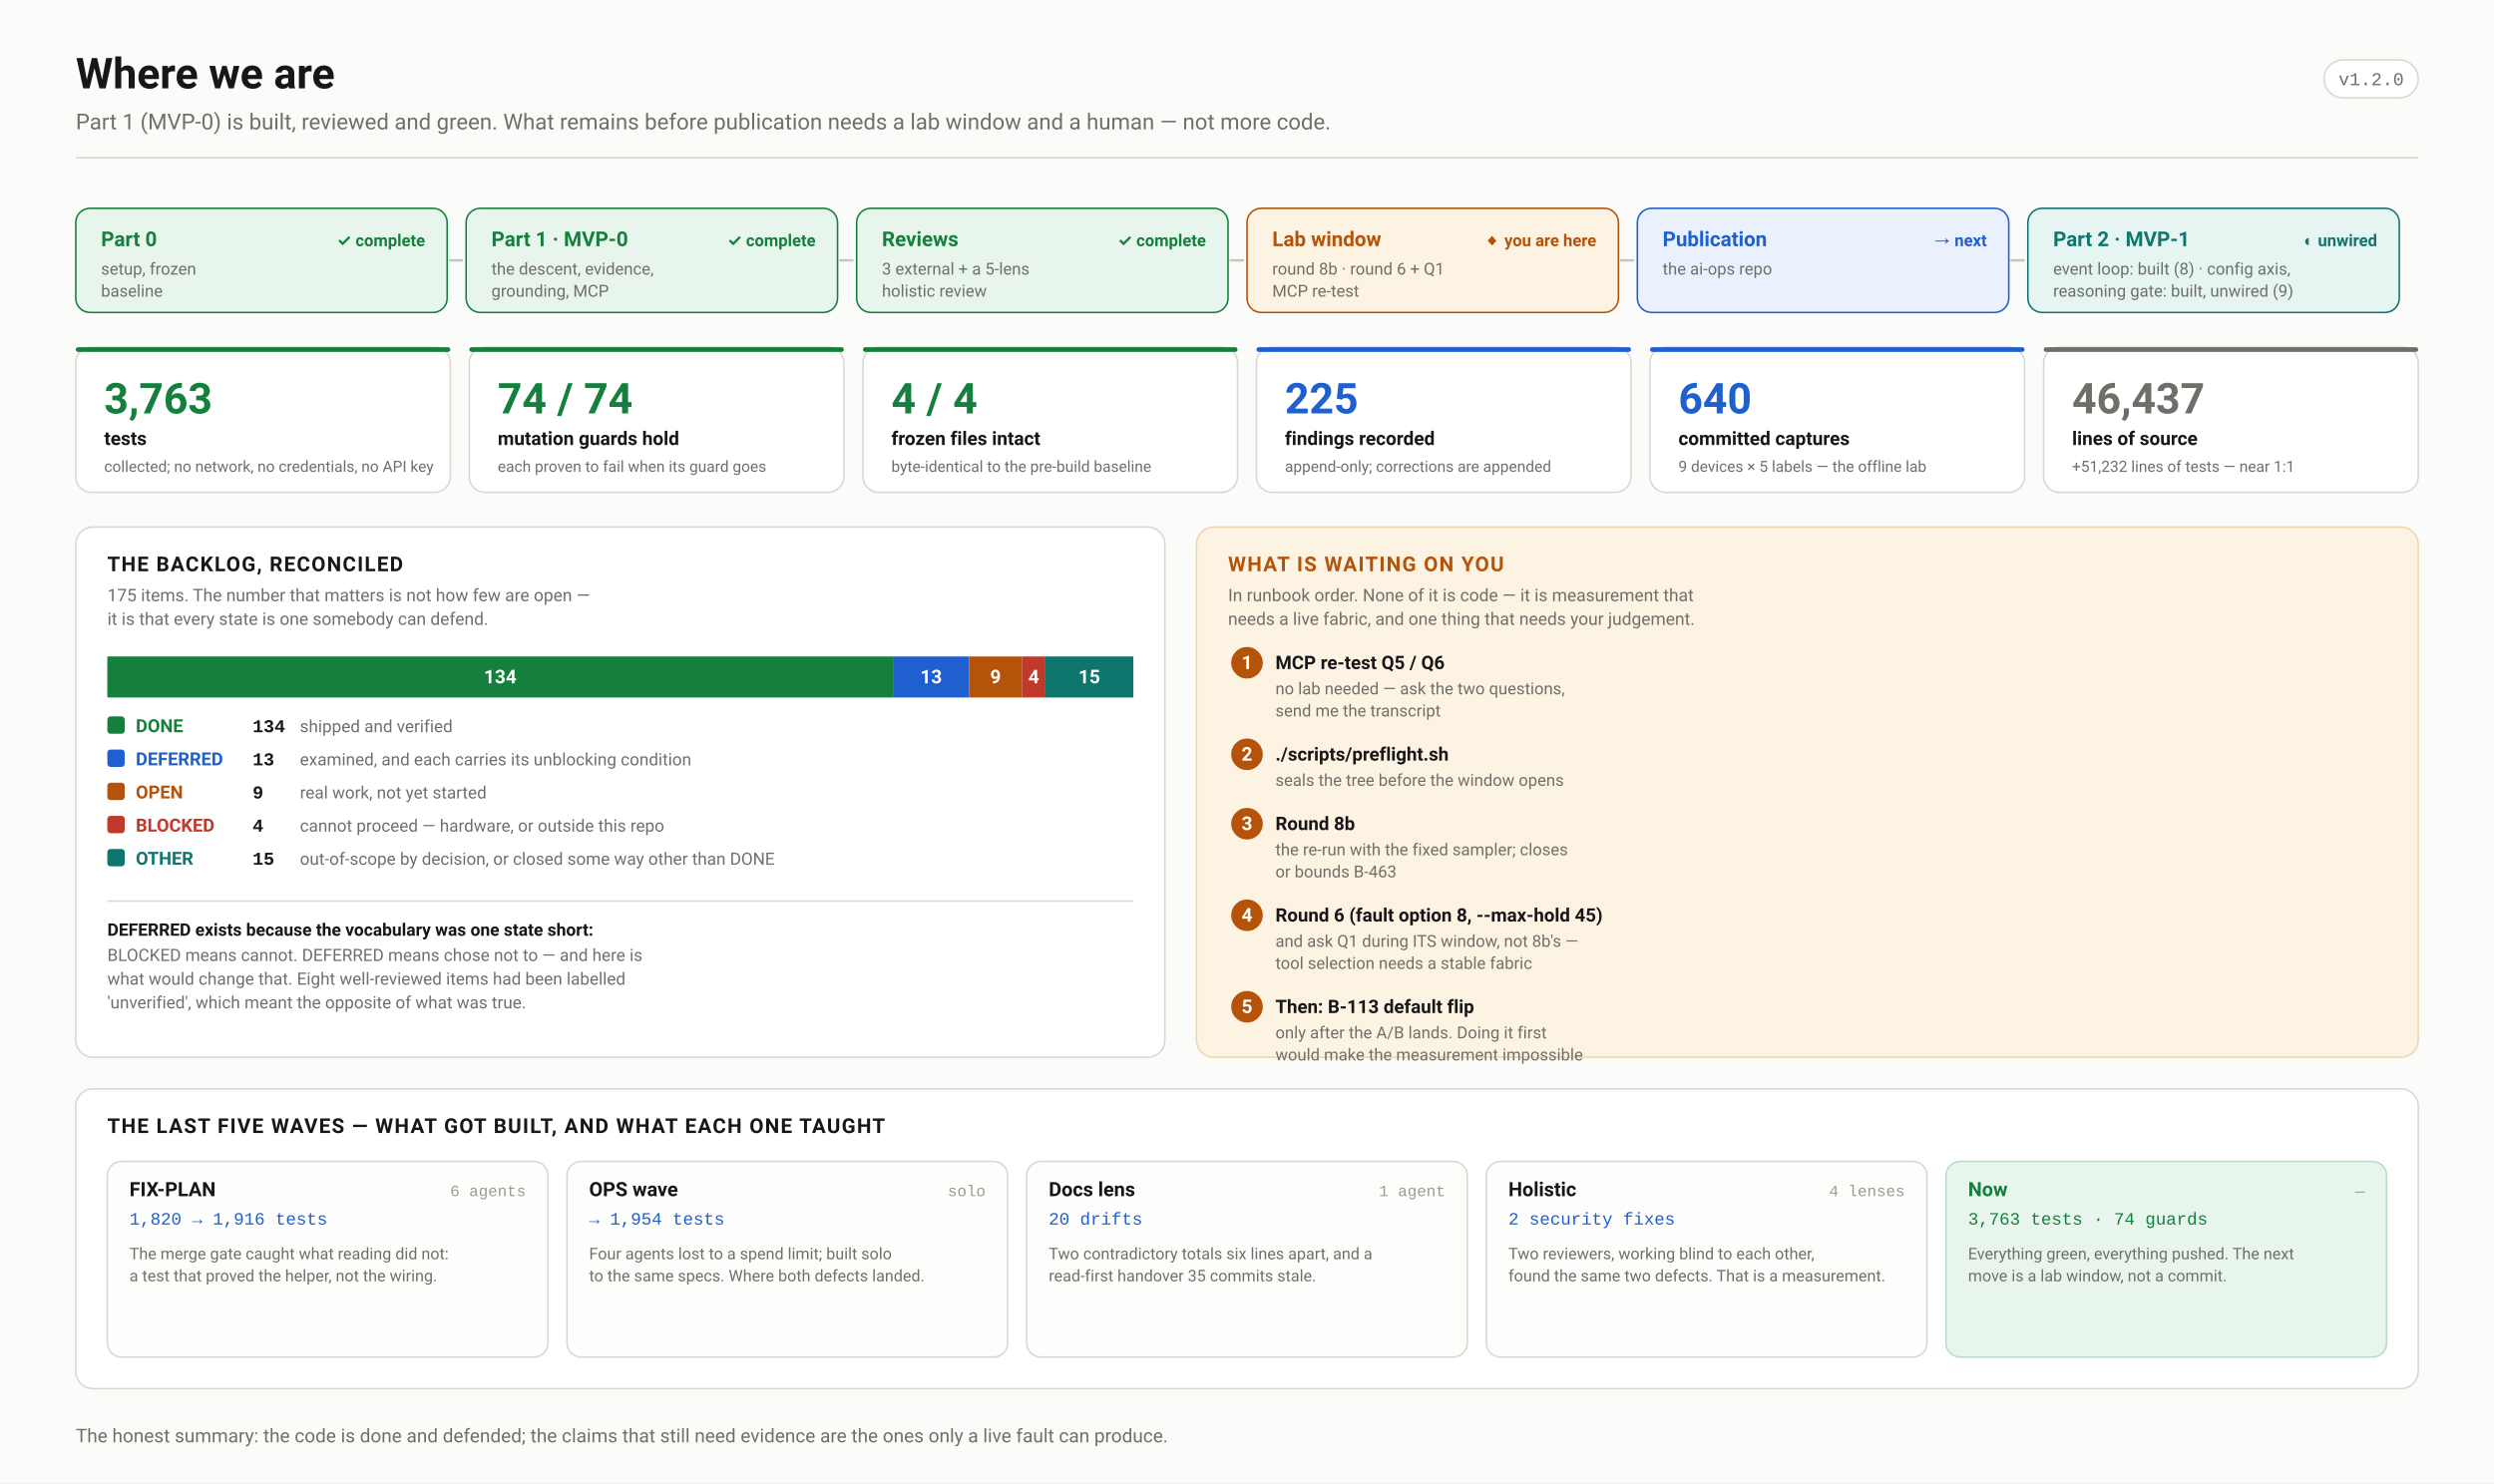
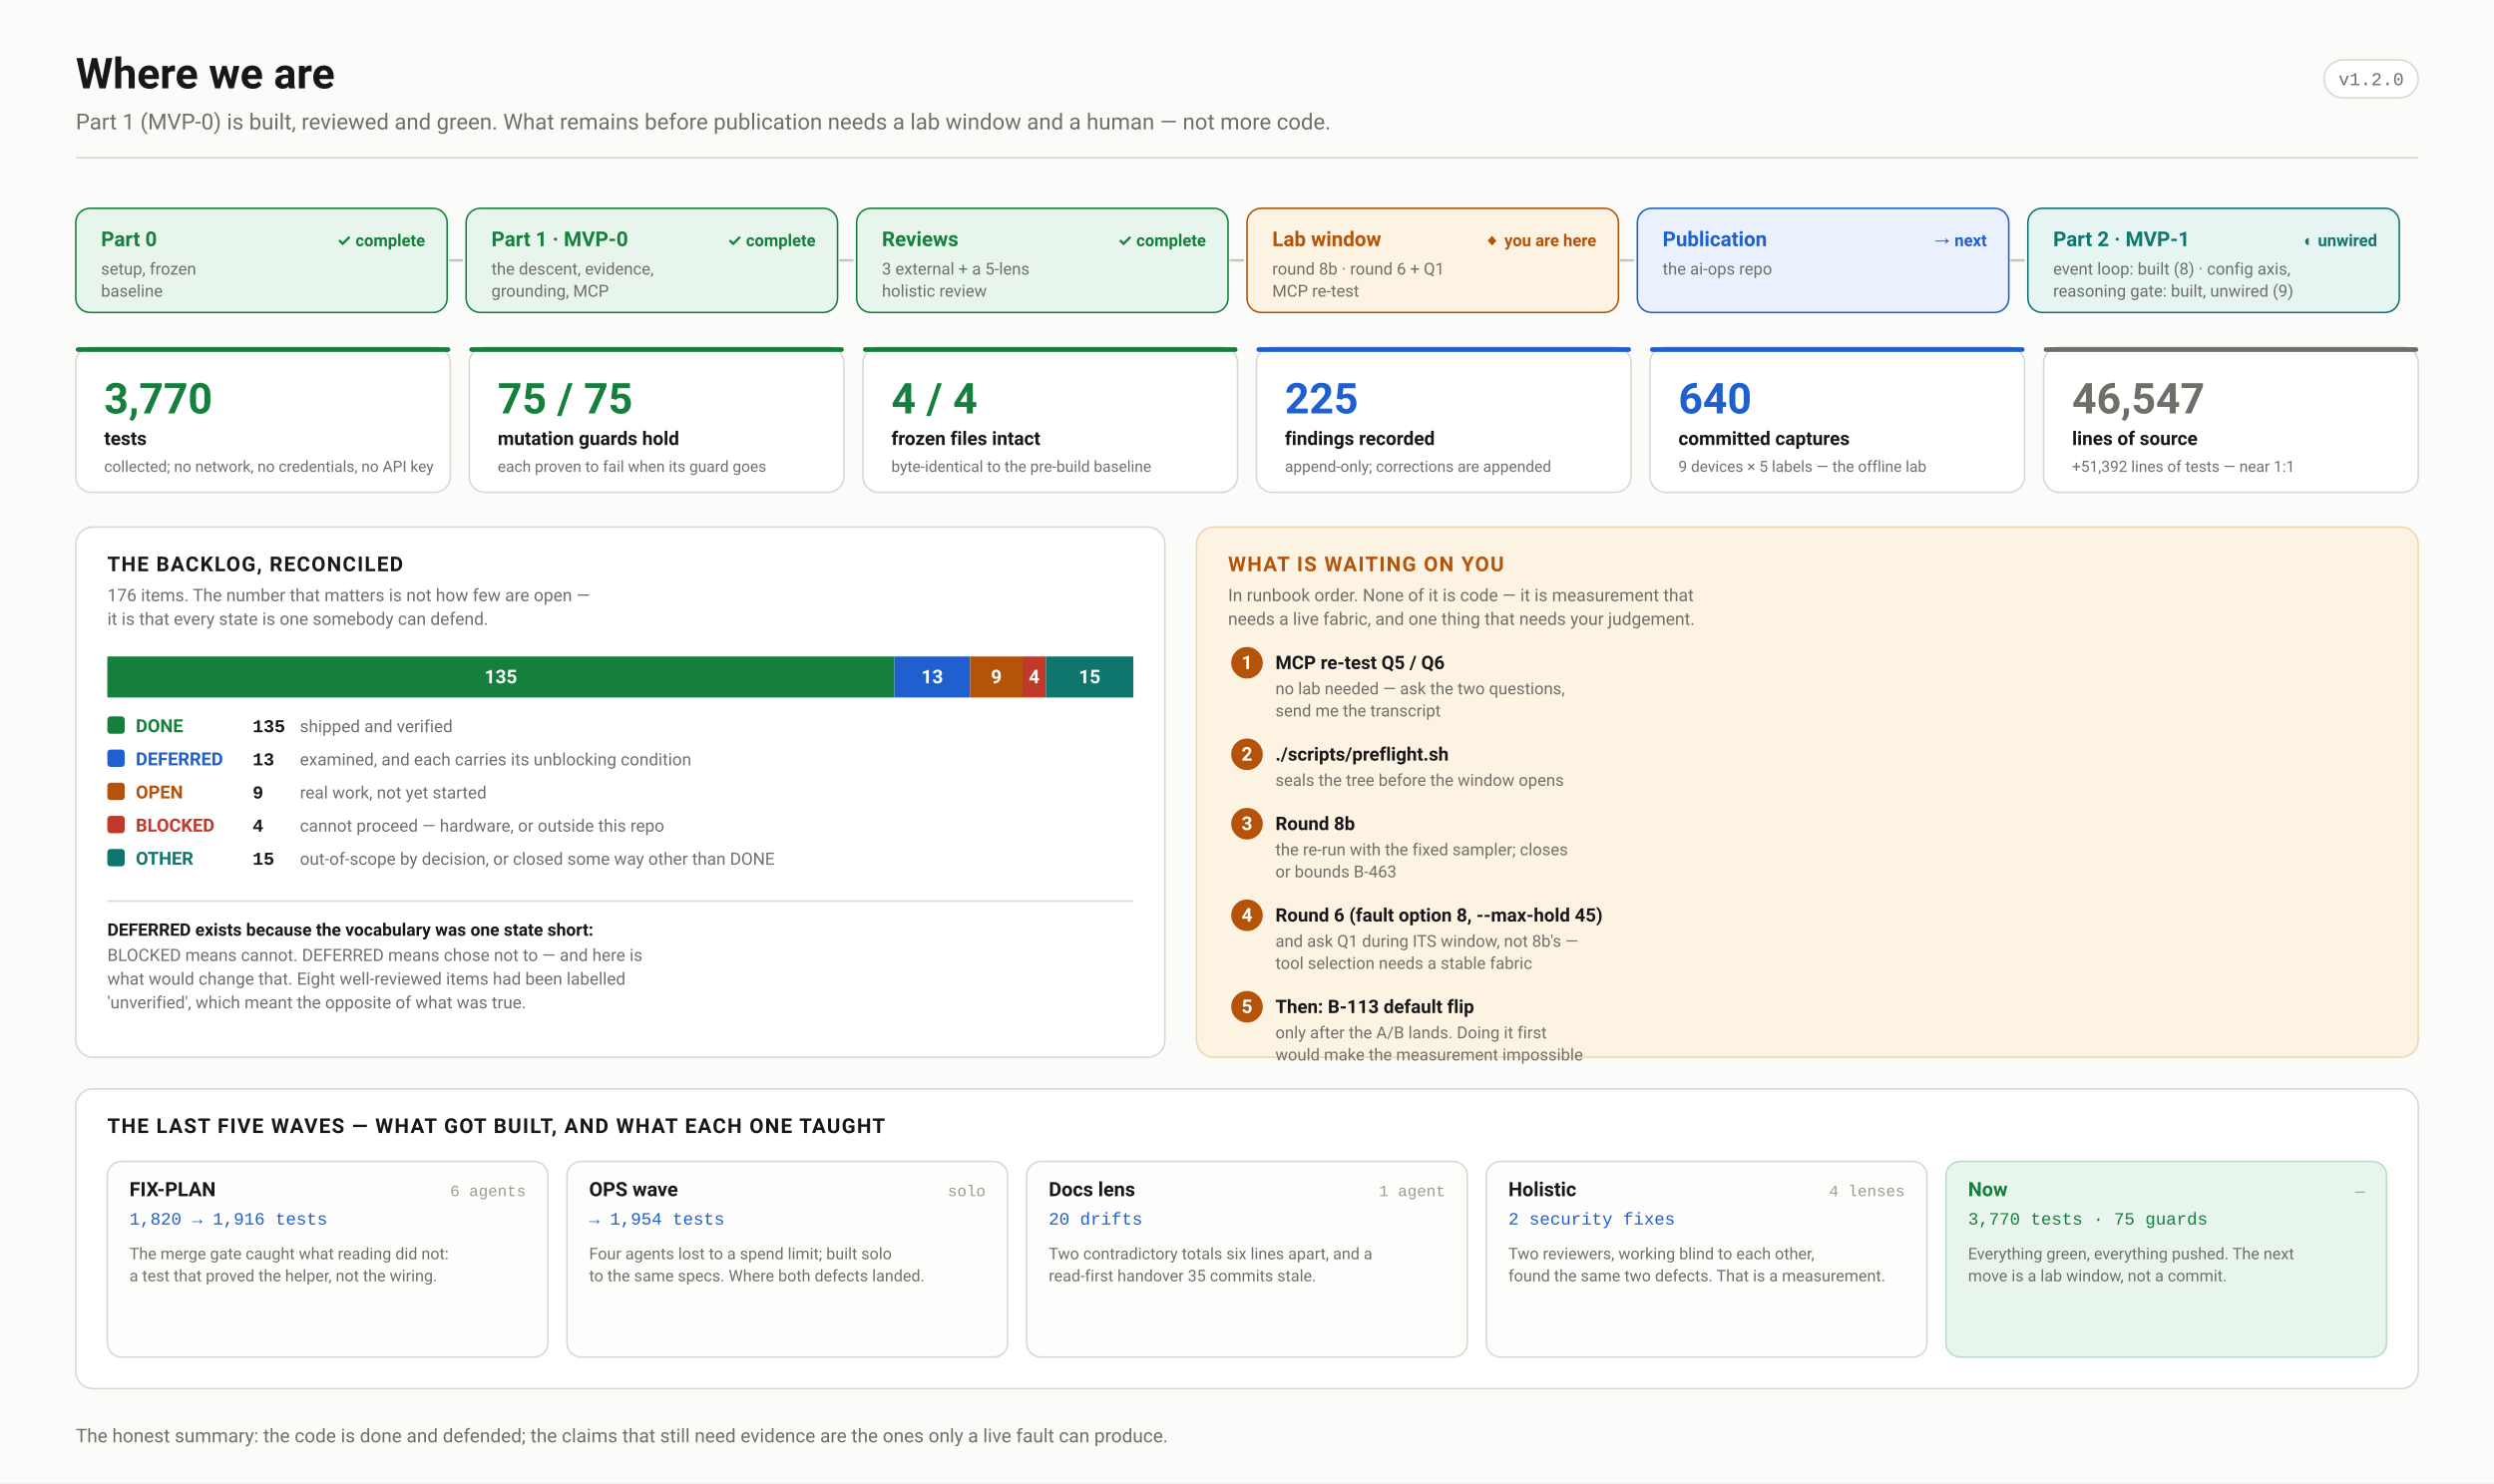
<svg xmlns="http://www.w3.org/2000/svg" width="1580" height="940" viewBox="0 0 1580 940" font-family="ui-sans-serif,-apple-system,'Segoe UI',Roboto,Helvetica,Arial,sans-serif">
  <defs>
    <marker id="arw" viewBox="0 0 10 10" refX="9" refY="5" markerWidth="6" markerHeight="6" orient="auto-start-reverse">
      <path d="M 0 0 L 10 5 L 0 10 z" fill="#6f6f6a" />
    </marker>
    <marker id="arwb" viewBox="0 0 10 10" refX="9" refY="5" markerWidth="6" markerHeight="6" orient="auto-start-reverse">
      <path d="M 0 0 L 10 5 L 0 10 z" fill="#1f5fd0" />
    </marker>
    <marker id="arwr" viewBox="0 0 10 10" refX="9" refY="5" markerWidth="6" markerHeight="6" orient="auto-start-reverse">
      <path d="M 0 0 L 10 5 L 0 10 z" fill="#c0392b" />
    </marker>
    <marker id="arwp" viewBox="0 0 10 10" refX="9" refY="5" markerWidth="6" markerHeight="6" orient="auto-start-reverse">
      <path d="M 0 0 L 10 5 L 0 10 z" fill="#6d28d9" />
    </marker>
    <marker id="arwg" viewBox="0 0 10 10" refX="9" refY="5" markerWidth="6" markerHeight="6" orient="auto-start-reverse">
      <path d="M 0 0 L 10 5 L 0 10 z" fill="#15803d" />
    </marker>
  </defs>
  <rect width="1580" height="940" fill="#fbfbf9" />
  <text x="48.0" y="56.0" font-family="ui-sans-serif,-apple-system,'Segoe UI',Roboto,Helvetica,Arial,sans-serif" font-size="27" font-weight="700" fill="#17171a" text-anchor="start">Where we are</text>
  <text x="48.0" y="82.0" font-family="ui-sans-serif,-apple-system,'Segoe UI',Roboto,Helvetica,Arial,sans-serif" font-size="14" font-weight="400" fill="#6f6f6a" text-anchor="start">Part 1 (MVP-0) is built, reviewed and green. What remains before publication needs a lab window and a human — not more code.</text>
  <rect x="1472.4" y="38.0" width="59.6" height="24.0" rx="12" fill="#fff" stroke="#d8d8d2" stroke-width="1" />
  <text x="1502.2" y="54.0" font-family="ui-monospace,'SF Mono',Menlo,Consolas,'Liberation Mono',monospace" font-size="11.5" font-weight="400" fill="#6f6f6a" text-anchor="middle">v1.2.0</text>
  <line x1="48.0" y1="100.0" x2="1532.0" y2="100.0" stroke="#d8d8d2" stroke-width="1" />
  <rect x="48.0" y="132.0" width="235.3" height="66.0" rx="9" fill="#e8f5ec" stroke="#15803d" stroke-width="1" />
  <text x="64.0" y="156.0" font-family="ui-sans-serif,-apple-system,'Segoe UI',Roboto,Helvetica,Arial,sans-serif" font-size="13" font-weight="700" fill="#15803d" text-anchor="start">Part 0</text>
  <text x="64.0" y="174.0" font-family="ui-sans-serif,-apple-system,'Segoe UI',Roboto,Helvetica,Arial,sans-serif" font-size="10.5" font-weight="400" fill="#6f6f6a" text-anchor="start">setup, frozen</text>
  <text x="64.0" y="188.0" font-family="ui-sans-serif,-apple-system,'Segoe UI',Roboto,Helvetica,Arial,sans-serif" font-size="10.5" font-weight="400" fill="#6f6f6a" text-anchor="start">baseline</text>
  <text x="269.3" y="156.0" font-family="ui-sans-serif,-apple-system,'Segoe UI',Roboto,Helvetica,Arial,sans-serif" font-size="10.5" font-weight="700" fill="#15803d" text-anchor="end">✓ complete</text>
  <line x1="284.3" y1="165.0" x2="293.3" y2="165.0" stroke="#c6c6c0" stroke-width="1.5" />
  <rect x="295.3" y="132.0" width="235.3" height="66.0" rx="9" fill="#e8f5ec" stroke="#15803d" stroke-width="1" />
  <text x="311.3" y="156.0" font-family="ui-sans-serif,-apple-system,'Segoe UI',Roboto,Helvetica,Arial,sans-serif" font-size="13" font-weight="700" fill="#15803d" text-anchor="start">Part 1 · MVP-0</text>
  <text x="311.3" y="174.0" font-family="ui-sans-serif,-apple-system,'Segoe UI',Roboto,Helvetica,Arial,sans-serif" font-size="10.5" font-weight="400" fill="#6f6f6a" text-anchor="start">the descent, evidence,</text>
  <text x="311.3" y="188.0" font-family="ui-sans-serif,-apple-system,'Segoe UI',Roboto,Helvetica,Arial,sans-serif" font-size="10.5" font-weight="400" fill="#6f6f6a" text-anchor="start">grounding, MCP</text>
  <text x="516.7" y="156.0" font-family="ui-sans-serif,-apple-system,'Segoe UI',Roboto,Helvetica,Arial,sans-serif" font-size="10.5" font-weight="700" fill="#15803d" text-anchor="end">✓ complete</text>
  <line x1="531.7" y1="165.0" x2="540.7" y2="165.0" stroke="#c6c6c0" stroke-width="1.5" />
  <rect x="542.7" y="132.0" width="235.3" height="66.0" rx="9" fill="#e8f5ec" stroke="#15803d" stroke-width="1" />
  <text x="558.7" y="156.0" font-family="ui-sans-serif,-apple-system,'Segoe UI',Roboto,Helvetica,Arial,sans-serif" font-size="13" font-weight="700" fill="#15803d" text-anchor="start">Reviews</text>
  <text x="558.7" y="174.0" font-family="ui-sans-serif,-apple-system,'Segoe UI',Roboto,Helvetica,Arial,sans-serif" font-size="10.5" font-weight="400" fill="#6f6f6a" text-anchor="start">3 external + a 5-lens</text>
  <text x="558.7" y="188.0" font-family="ui-sans-serif,-apple-system,'Segoe UI',Roboto,Helvetica,Arial,sans-serif" font-size="10.5" font-weight="400" fill="#6f6f6a" text-anchor="start">holistic review</text>
  <text x="764.0" y="156.0" font-family="ui-sans-serif,-apple-system,'Segoe UI',Roboto,Helvetica,Arial,sans-serif" font-size="10.5" font-weight="700" fill="#15803d" text-anchor="end">✓ complete</text>
  <line x1="779.0" y1="165.0" x2="788.0" y2="165.0" stroke="#c6c6c0" stroke-width="1.5" />
  <rect x="790.0" y="132.0" width="235.3" height="66.0" rx="9" fill="#fdf3e3" stroke="#b45309" stroke-width="1" />
  <text x="806.0" y="156.0" font-family="ui-sans-serif,-apple-system,'Segoe UI',Roboto,Helvetica,Arial,sans-serif" font-size="13" font-weight="700" fill="#b45309" text-anchor="start">Lab window</text>
  <text x="806.0" y="174.0" font-family="ui-sans-serif,-apple-system,'Segoe UI',Roboto,Helvetica,Arial,sans-serif" font-size="10.5" font-weight="400" fill="#6f6f6a" text-anchor="start">round 8b · round 6 + Q1</text>
  <text x="806.0" y="188.0" font-family="ui-sans-serif,-apple-system,'Segoe UI',Roboto,Helvetica,Arial,sans-serif" font-size="10.5" font-weight="400" fill="#6f6f6a" text-anchor="start">MCP re-test</text>
  <text x="1011.3" y="156.0" font-family="ui-sans-serif,-apple-system,'Segoe UI',Roboto,Helvetica,Arial,sans-serif" font-size="10.5" font-weight="700" fill="#b45309" text-anchor="end">◆ you are here</text>
  <line x1="1026.3" y1="165.0" x2="1035.3" y2="165.0" stroke="#c6c6c0" stroke-width="1.5" />
  <rect x="1037.3" y="132.0" width="235.3" height="66.0" rx="9" fill="#eaf1fd" stroke="#1f5fd0" stroke-width="1" />
  <text x="1053.3" y="156.0" font-family="ui-sans-serif,-apple-system,'Segoe UI',Roboto,Helvetica,Arial,sans-serif" font-size="13" font-weight="700" fill="#1f5fd0" text-anchor="start">Publication</text>
  <text x="1053.3" y="174.0" font-family="ui-sans-serif,-apple-system,'Segoe UI',Roboto,Helvetica,Arial,sans-serif" font-size="10.5" font-weight="400" fill="#6f6f6a" text-anchor="start">the ai-ops repo</text>
  <text x="1258.7" y="156.0" font-family="ui-sans-serif,-apple-system,'Segoe UI',Roboto,Helvetica,Arial,sans-serif" font-size="10.5" font-weight="700" fill="#1f5fd0" text-anchor="end">→ next</text>
  <line x1="1273.7" y1="165.0" x2="1282.7" y2="165.0" stroke="#c6c6c0" stroke-width="1.5" />
  <rect x="1284.7" y="132.0" width="235.3" height="66.0" rx="9" fill="#e6f4f2" stroke="#0f766e" stroke-width="1" />
  <text x="1300.7" y="156.0" font-family="ui-sans-serif,-apple-system,'Segoe UI',Roboto,Helvetica,Arial,sans-serif" font-size="13" font-weight="700" fill="#0f766e" text-anchor="start">Part 2 · MVP-1</text>
  <text x="1300.7" y="174.0" font-family="ui-sans-serif,-apple-system,'Segoe UI',Roboto,Helvetica,Arial,sans-serif" font-size="10.5" font-weight="400" fill="#6f6f6a" text-anchor="start">event loop: built (8) · config axis,</text>
  <text x="1300.7" y="188.0" font-family="ui-sans-serif,-apple-system,'Segoe UI',Roboto,Helvetica,Arial,sans-serif" font-size="10.5" font-weight="400" fill="#6f6f6a" text-anchor="start">reasoning gate: built, unwired (9)</text>
  <text x="1506.0" y="156.0" font-family="ui-sans-serif,-apple-system,'Segoe UI',Roboto,Helvetica,Arial,sans-serif" font-size="10.5" font-weight="700" fill="#0f766e" text-anchor="end">◐ unwired</text>
  <rect x="48.0" y="220.0" width="237.3" height="92.0" rx="10" fill="#ffffff" stroke="#d8d8d2" stroke-width="1" />
  <rect x="48.0" y="220.0" width="237.3" height="3.0" rx="1.5" fill="#15803d" stroke="none" stroke-width="1" />
-   <text x="66.0" y="262.0" font-family="ui-sans-serif,-apple-system,'Segoe UI',Roboto,Helvetica,Arial,sans-serif" font-size="27" font-weight="700" fill="#15803d" text-anchor="start">3,763</text>
+   <text x="66.0" y="262.0" font-family="ui-sans-serif,-apple-system,'Segoe UI',Roboto,Helvetica,Arial,sans-serif" font-size="27" font-weight="700" fill="#15803d" text-anchor="start">3,770</text>
  <text x="66.0" y="282.0" font-family="ui-sans-serif,-apple-system,'Segoe UI',Roboto,Helvetica,Arial,sans-serif" font-size="12" font-weight="600" fill="#17171a" text-anchor="start">tests</text>
  <text x="66.0" y="299.0" font-family="ui-sans-serif,-apple-system,'Segoe UI',Roboto,Helvetica,Arial,sans-serif" font-size="9.8" font-weight="400" fill="#6f6f6a" text-anchor="start">collected; no network, no credentials, no API key</text>
  <rect x="297.3" y="220.0" width="237.3" height="92.0" rx="10" fill="#ffffff" stroke="#d8d8d2" stroke-width="1" />
  <rect x="297.3" y="220.0" width="237.3" height="3.0" rx="1.5" fill="#15803d" stroke="none" stroke-width="1" />
-   <text x="315.3" y="262.0" font-family="ui-sans-serif,-apple-system,'Segoe UI',Roboto,Helvetica,Arial,sans-serif" font-size="27" font-weight="700" fill="#15803d" text-anchor="start">74 / 74</text>
+   <text x="315.3" y="262.0" font-family="ui-sans-serif,-apple-system,'Segoe UI',Roboto,Helvetica,Arial,sans-serif" font-size="27" font-weight="700" fill="#15803d" text-anchor="start">75 / 75</text>
  <text x="315.3" y="282.0" font-family="ui-sans-serif,-apple-system,'Segoe UI',Roboto,Helvetica,Arial,sans-serif" font-size="12" font-weight="600" fill="#17171a" text-anchor="start">mutation guards hold</text>
  <text x="315.3" y="299.0" font-family="ui-sans-serif,-apple-system,'Segoe UI',Roboto,Helvetica,Arial,sans-serif" font-size="9.8" font-weight="400" fill="#6f6f6a" text-anchor="start">each proven to fail when its guard goes</text>
  <rect x="546.7" y="220.0" width="237.3" height="92.0" rx="10" fill="#ffffff" stroke="#d8d8d2" stroke-width="1" />
  <rect x="546.7" y="220.0" width="237.3" height="3.0" rx="1.5" fill="#15803d" stroke="none" stroke-width="1" />
  <text x="564.7" y="262.0" font-family="ui-sans-serif,-apple-system,'Segoe UI',Roboto,Helvetica,Arial,sans-serif" font-size="27" font-weight="700" fill="#15803d" text-anchor="start">4 / 4</text>
  <text x="564.7" y="282.0" font-family="ui-sans-serif,-apple-system,'Segoe UI',Roboto,Helvetica,Arial,sans-serif" font-size="12" font-weight="600" fill="#17171a" text-anchor="start">frozen files intact</text>
  <text x="564.7" y="299.0" font-family="ui-sans-serif,-apple-system,'Segoe UI',Roboto,Helvetica,Arial,sans-serif" font-size="9.8" font-weight="400" fill="#6f6f6a" text-anchor="start">byte-identical to the pre-build baseline</text>
  <rect x="796.0" y="220.0" width="237.3" height="92.0" rx="10" fill="#ffffff" stroke="#d8d8d2" stroke-width="1" />
  <rect x="796.0" y="220.0" width="237.3" height="3.0" rx="1.5" fill="#1f5fd0" stroke="none" stroke-width="1" />
  <text x="814.0" y="262.0" font-family="ui-sans-serif,-apple-system,'Segoe UI',Roboto,Helvetica,Arial,sans-serif" font-size="27" font-weight="700" fill="#1f5fd0" text-anchor="start">225</text>
  <text x="814.0" y="282.0" font-family="ui-sans-serif,-apple-system,'Segoe UI',Roboto,Helvetica,Arial,sans-serif" font-size="12" font-weight="600" fill="#17171a" text-anchor="start">findings recorded</text>
  <text x="814.0" y="299.0" font-family="ui-sans-serif,-apple-system,'Segoe UI',Roboto,Helvetica,Arial,sans-serif" font-size="9.8" font-weight="400" fill="#6f6f6a" text-anchor="start">append-only; corrections are appended</text>
  <rect x="1045.3" y="220.0" width="237.3" height="92.0" rx="10" fill="#ffffff" stroke="#d8d8d2" stroke-width="1" />
  <rect x="1045.3" y="220.0" width="237.3" height="3.0" rx="1.5" fill="#1f5fd0" stroke="none" stroke-width="1" />
  <text x="1063.3" y="262.0" font-family="ui-sans-serif,-apple-system,'Segoe UI',Roboto,Helvetica,Arial,sans-serif" font-size="27" font-weight="700" fill="#1f5fd0" text-anchor="start">640</text>
  <text x="1063.3" y="282.0" font-family="ui-sans-serif,-apple-system,'Segoe UI',Roboto,Helvetica,Arial,sans-serif" font-size="12" font-weight="600" fill="#17171a" text-anchor="start">committed captures</text>
  <text x="1063.3" y="299.0" font-family="ui-sans-serif,-apple-system,'Segoe UI',Roboto,Helvetica,Arial,sans-serif" font-size="9.8" font-weight="400" fill="#6f6f6a" text-anchor="start">9 devices × 5 labels — the offline lab</text>
  <rect x="1294.7" y="220.0" width="237.3" height="92.0" rx="10" fill="#ffffff" stroke="#d8d8d2" stroke-width="1" />
  <rect x="1294.7" y="220.0" width="237.3" height="3.0" rx="1.5" fill="#6f6f6a" stroke="none" stroke-width="1" />
-   <text x="1312.7" y="262.0" font-family="ui-sans-serif,-apple-system,'Segoe UI',Roboto,Helvetica,Arial,sans-serif" font-size="27" font-weight="700" fill="#6f6f6a" text-anchor="start">46,437</text>
+   <text x="1312.7" y="262.0" font-family="ui-sans-serif,-apple-system,'Segoe UI',Roboto,Helvetica,Arial,sans-serif" font-size="27" font-weight="700" fill="#6f6f6a" text-anchor="start">46,547</text>
  <text x="1312.7" y="282.0" font-family="ui-sans-serif,-apple-system,'Segoe UI',Roboto,Helvetica,Arial,sans-serif" font-size="12" font-weight="600" fill="#17171a" text-anchor="start">lines of source</text>
-   <text x="1312.7" y="299.0" font-family="ui-sans-serif,-apple-system,'Segoe UI',Roboto,Helvetica,Arial,sans-serif" font-size="9.8" font-weight="400" fill="#6f6f6a" text-anchor="start">+51,232 lines of tests — near 1:1</text>
+   <text x="1312.7" y="299.0" font-family="ui-sans-serif,-apple-system,'Segoe UI',Roboto,Helvetica,Arial,sans-serif" font-size="9.8" font-weight="400" fill="#6f6f6a" text-anchor="start">+51,392 lines of tests — near 1:1</text>
  <rect x="48.0" y="334.0" width="690.0" height="336.0" rx="11" fill="#ffffff" stroke="#d8d8d2" stroke-width="1" />
  <text x="68.0" y="362.0" font-family="ui-sans-serif,-apple-system,'Segoe UI',Roboto,Helvetica,Arial,sans-serif" font-size="13" font-weight="700" fill="#17171a" text-anchor="start" letter-spacing="0.8">THE BACKLOG, RECONCILED</text>
-   <text x="68.0" y="381.0" font-family="ui-sans-serif,-apple-system,'Segoe UI',Roboto,Helvetica,Arial,sans-serif" font-size="11" font-weight="400" fill="#6f6f6a" text-anchor="start">175 items. The number that matters is not how few are open —</text>
+   <text x="68.0" y="381.0" font-family="ui-sans-serif,-apple-system,'Segoe UI',Roboto,Helvetica,Arial,sans-serif" font-size="11" font-weight="400" fill="#6f6f6a" text-anchor="start">176 items. The number that matters is not how few are open —</text>
  <text x="68.0" y="396.0" font-family="ui-sans-serif,-apple-system,'Segoe UI',Roboto,Helvetica,Arial,sans-serif" font-size="11" font-weight="400" fill="#6f6f6a" text-anchor="start">it is that every state is one somebody can defend.</text>
-   <rect x="68.0" y="416.0" width="497.7" height="26.0" rx="0" fill="#15803d" stroke="none" stroke-width="1" />
-   <text x="316.9" y="433.0" font-family="ui-sans-serif,-apple-system,'Segoe UI',Roboto,Helvetica,Arial,sans-serif" font-size="12" font-weight="700" fill="#fff" text-anchor="middle">134</text>
-   <rect x="565.7" y="416.0" width="48.3" height="26.0" rx="0" fill="#1f5fd0" stroke="none" stroke-width="1" />
-   <text x="589.9" y="433.0" font-family="ui-sans-serif,-apple-system,'Segoe UI',Roboto,Helvetica,Arial,sans-serif" font-size="12" font-weight="700" fill="#fff" text-anchor="middle">13</text>
-   <rect x="614.0" y="416.0" width="33.4" height="26.0" rx="0" fill="#b45309" stroke="none" stroke-width="1" />
-   <text x="630.7" y="433.0" font-family="ui-sans-serif,-apple-system,'Segoe UI',Roboto,Helvetica,Arial,sans-serif" font-size="12" font-weight="700" fill="#fff" text-anchor="middle">9</text>
-   <rect x="647.4" y="416.0" width="14.9" height="26.0" rx="0" fill="#c0392b" stroke="none" stroke-width="1" />
-   <text x="654.9" y="433.0" font-family="ui-sans-serif,-apple-system,'Segoe UI',Roboto,Helvetica,Arial,sans-serif" font-size="12" font-weight="700" fill="#fff" text-anchor="middle">4</text>
-   <rect x="662.3" y="416.0" width="55.7" height="26.0" rx="0" fill="#0f766e" stroke="none" stroke-width="1" />
-   <text x="690.1" y="433.0" font-family="ui-sans-serif,-apple-system,'Segoe UI',Roboto,Helvetica,Arial,sans-serif" font-size="12" font-weight="700" fill="#fff" text-anchor="middle">15</text>
+   <rect x="68.0" y="416.0" width="498.6" height="26.0" rx="0" fill="#15803d" stroke="none" stroke-width="1" />
+   <text x="317.3" y="433.0" font-family="ui-sans-serif,-apple-system,'Segoe UI',Roboto,Helvetica,Arial,sans-serif" font-size="12" font-weight="700" fill="#fff" text-anchor="middle">135</text>
+   <rect x="566.6" y="416.0" width="48.0" height="26.0" rx="0" fill="#1f5fd0" stroke="none" stroke-width="1" />
+   <text x="590.6" y="433.0" font-family="ui-sans-serif,-apple-system,'Segoe UI',Roboto,Helvetica,Arial,sans-serif" font-size="12" font-weight="700" fill="#fff" text-anchor="middle">13</text>
+   <rect x="614.6" y="416.0" width="33.2" height="26.0" rx="0" fill="#b45309" stroke="none" stroke-width="1" />
+   <text x="631.2" y="433.0" font-family="ui-sans-serif,-apple-system,'Segoe UI',Roboto,Helvetica,Arial,sans-serif" font-size="12" font-weight="700" fill="#fff" text-anchor="middle">9</text>
+   <rect x="647.8" y="416.0" width="14.8" height="26.0" rx="0" fill="#c0392b" stroke="none" stroke-width="1" />
+   <text x="655.2" y="433.0" font-family="ui-sans-serif,-apple-system,'Segoe UI',Roboto,Helvetica,Arial,sans-serif" font-size="12" font-weight="700" fill="#fff" text-anchor="middle">4</text>
+   <rect x="662.6" y="416.0" width="55.4" height="26.0" rx="0" fill="#0f766e" stroke="none" stroke-width="1" />
+   <text x="690.3" y="433.0" font-family="ui-sans-serif,-apple-system,'Segoe UI',Roboto,Helvetica,Arial,sans-serif" font-size="12" font-weight="700" fill="#fff" text-anchor="middle">15</text>
  <rect x="68.0" y="416.0" width="650.0" height="26.0" rx="0" fill="none" stroke="#ffffff" stroke-width="0" />
  <rect x="68.0" y="454.0" width="11.0" height="11.0" rx="2" fill="#15803d" stroke="none" stroke-width="1" />
  <text x="86.0" y="464.0" font-family="ui-sans-serif,-apple-system,'Segoe UI',Roboto,Helvetica,Arial,sans-serif" font-size="11.5" font-weight="650" fill="#15803d" text-anchor="start">DONE</text>
-   <text x="160.0" y="464.0" font-family="ui-monospace,'SF Mono',Menlo,Consolas,'Liberation Mono',monospace" font-size="11.5" font-weight="700" fill="#17171a" text-anchor="start">134</text>
+   <text x="160.0" y="464.0" font-family="ui-monospace,'SF Mono',Menlo,Consolas,'Liberation Mono',monospace" font-size="11.5" font-weight="700" fill="#17171a" text-anchor="start">135</text>
  <text x="190.0" y="464.0" font-family="ui-sans-serif,-apple-system,'Segoe UI',Roboto,Helvetica,Arial,sans-serif" font-size="10.8" font-weight="400" fill="#6f6f6a" text-anchor="start">shipped and verified</text>
  <rect x="68.0" y="475.0" width="11.0" height="11.0" rx="2" fill="#1f5fd0" stroke="none" stroke-width="1" />
  <text x="86.0" y="485.0" font-family="ui-sans-serif,-apple-system,'Segoe UI',Roboto,Helvetica,Arial,sans-serif" font-size="11.5" font-weight="650" fill="#1f5fd0" text-anchor="start">DEFERRED</text>
  <text x="160.0" y="485.0" font-family="ui-monospace,'SF Mono',Menlo,Consolas,'Liberation Mono',monospace" font-size="11.5" font-weight="700" fill="#17171a" text-anchor="start">13</text>
  <text x="190.0" y="485.0" font-family="ui-sans-serif,-apple-system,'Segoe UI',Roboto,Helvetica,Arial,sans-serif" font-size="10.8" font-weight="400" fill="#6f6f6a" text-anchor="start">examined, and each carries its unblocking condition</text>
  <rect x="68.0" y="496.0" width="11.0" height="11.0" rx="2" fill="#b45309" stroke="none" stroke-width="1" />
  <text x="86.0" y="506.0" font-family="ui-sans-serif,-apple-system,'Segoe UI',Roboto,Helvetica,Arial,sans-serif" font-size="11.5" font-weight="650" fill="#b45309" text-anchor="start">OPEN</text>
  <text x="160.0" y="506.0" font-family="ui-monospace,'SF Mono',Menlo,Consolas,'Liberation Mono',monospace" font-size="11.5" font-weight="700" fill="#17171a" text-anchor="start">9</text>
  <text x="190.0" y="506.0" font-family="ui-sans-serif,-apple-system,'Segoe UI',Roboto,Helvetica,Arial,sans-serif" font-size="10.8" font-weight="400" fill="#6f6f6a" text-anchor="start">real work, not yet started</text>
  <rect x="68.0" y="517.0" width="11.0" height="11.0" rx="2" fill="#c0392b" stroke="none" stroke-width="1" />
  <text x="86.0" y="527.0" font-family="ui-sans-serif,-apple-system,'Segoe UI',Roboto,Helvetica,Arial,sans-serif" font-size="11.5" font-weight="650" fill="#c0392b" text-anchor="start">BLOCKED</text>
  <text x="160.0" y="527.0" font-family="ui-monospace,'SF Mono',Menlo,Consolas,'Liberation Mono',monospace" font-size="11.5" font-weight="700" fill="#17171a" text-anchor="start">4</text>
  <text x="190.0" y="527.0" font-family="ui-sans-serif,-apple-system,'Segoe UI',Roboto,Helvetica,Arial,sans-serif" font-size="10.8" font-weight="400" fill="#6f6f6a" text-anchor="start">cannot proceed — hardware, or outside this repo</text>
  <rect x="68.0" y="538.0" width="11.0" height="11.0" rx="2" fill="#0f766e" stroke="none" stroke-width="1" />
  <text x="86.0" y="548.0" font-family="ui-sans-serif,-apple-system,'Segoe UI',Roboto,Helvetica,Arial,sans-serif" font-size="11.5" font-weight="650" fill="#0f766e" text-anchor="start">OTHER</text>
  <text x="160.0" y="548.0" font-family="ui-monospace,'SF Mono',Menlo,Consolas,'Liberation Mono',monospace" font-size="11.5" font-weight="700" fill="#17171a" text-anchor="start">15</text>
  <text x="190.0" y="548.0" font-family="ui-sans-serif,-apple-system,'Segoe UI',Roboto,Helvetica,Arial,sans-serif" font-size="10.8" font-weight="400" fill="#6f6f6a" text-anchor="start">out-of-scope by decision, or closed some way other than DONE</text>
  <line x1="68.0" y1="571.0" x2="718.0" y2="571.0" stroke="#d8d8d2" stroke-width="1" />
  <text x="68.0" y="593.0" font-family="ui-sans-serif,-apple-system,'Segoe UI',Roboto,Helvetica,Arial,sans-serif" font-size="11" font-weight="600" fill="#17171a" text-anchor="start">DEFERRED exists because the vocabulary was one state short:</text>
  <text x="68.0" y="609.0" font-family="ui-sans-serif,-apple-system,'Segoe UI',Roboto,Helvetica,Arial,sans-serif" font-size="10.8" font-weight="400" fill="#6f6f6a" text-anchor="start">BLOCKED means cannot. DEFERRED means chose not to — and here is</text>
  <text x="68.0" y="624.0" font-family="ui-sans-serif,-apple-system,'Segoe UI',Roboto,Helvetica,Arial,sans-serif" font-size="10.8" font-weight="400" fill="#6f6f6a" text-anchor="start">what would change that. Eight well-reviewed items had been labelled</text>
  <text x="68.0" y="639.0" font-family="ui-sans-serif,-apple-system,'Segoe UI',Roboto,Helvetica,Arial,sans-serif" font-size="10.8" font-weight="400" fill="#6f6f6a" text-anchor="start">'unverified', which meant the opposite of what was true.</text>
  <rect x="758.0" y="334.0" width="774.0" height="336.0" rx="11" fill="#fdf3e3" stroke="#eed7ae" stroke-width="1" />
  <text x="778.0" y="362.0" font-family="ui-sans-serif,-apple-system,'Segoe UI',Roboto,Helvetica,Arial,sans-serif" font-size="13" font-weight="700" fill="#b45309" text-anchor="start" letter-spacing="0.8">WHAT IS WAITING ON YOU</text>
  <text x="778.0" y="381.0" font-family="ui-sans-serif,-apple-system,'Segoe UI',Roboto,Helvetica,Arial,sans-serif" font-size="11" font-weight="400" fill="#6f6f6a" text-anchor="start">In runbook order. None of it is code — it is measurement that</text>
  <text x="778.0" y="396.0" font-family="ui-sans-serif,-apple-system,'Segoe UI',Roboto,Helvetica,Arial,sans-serif" font-size="11" font-weight="400" fill="#6f6f6a" text-anchor="start">needs a live fabric, and one thing that needs your judgement.</text>
  <circle cx="790.0" cy="420.0" r="10" fill="#b45309" />
  <text x="790.0" y="424.0" font-family="ui-sans-serif,-apple-system,'Segoe UI',Roboto,Helvetica,Arial,sans-serif" font-size="12" font-weight="700" fill="#fff" text-anchor="middle">1</text>
  <text x="808.0" y="424.0" font-family="ui-sans-serif,-apple-system,'Segoe UI',Roboto,Helvetica,Arial,sans-serif" font-size="11.8" font-weight="650" fill="#17171a" text-anchor="start">MCP re-test Q5 / Q6</text>
  <text x="808.0" y="440.0" font-family="ui-sans-serif,-apple-system,'Segoe UI',Roboto,Helvetica,Arial,sans-serif" font-size="10.5" font-weight="400" fill="#6f6f6a" text-anchor="start">no lab needed — ask the two questions,</text>
  <text x="808.0" y="454.0" font-family="ui-sans-serif,-apple-system,'Segoe UI',Roboto,Helvetica,Arial,sans-serif" font-size="10.5" font-weight="400" fill="#6f6f6a" text-anchor="start">send me the transcript</text>
  <circle cx="790.0" cy="478.0" r="10" fill="#b45309" />
  <text x="790.0" y="482.0" font-family="ui-sans-serif,-apple-system,'Segoe UI',Roboto,Helvetica,Arial,sans-serif" font-size="12" font-weight="700" fill="#fff" text-anchor="middle">2</text>
  <text x="808.0" y="482.0" font-family="ui-sans-serif,-apple-system,'Segoe UI',Roboto,Helvetica,Arial,sans-serif" font-size="11.8" font-weight="650" fill="#17171a" text-anchor="start">./scripts/preflight.sh</text>
  <text x="808.0" y="498.0" font-family="ui-sans-serif,-apple-system,'Segoe UI',Roboto,Helvetica,Arial,sans-serif" font-size="10.5" font-weight="400" fill="#6f6f6a" text-anchor="start">seals the tree before the window opens</text>
  <circle cx="790.0" cy="522.0" r="10" fill="#b45309" />
  <text x="790.0" y="526.0" font-family="ui-sans-serif,-apple-system,'Segoe UI',Roboto,Helvetica,Arial,sans-serif" font-size="12" font-weight="700" fill="#fff" text-anchor="middle">3</text>
  <text x="808.0" y="526.0" font-family="ui-sans-serif,-apple-system,'Segoe UI',Roboto,Helvetica,Arial,sans-serif" font-size="11.8" font-weight="650" fill="#17171a" text-anchor="start">Round 8b</text>
  <text x="808.0" y="542.0" font-family="ui-sans-serif,-apple-system,'Segoe UI',Roboto,Helvetica,Arial,sans-serif" font-size="10.5" font-weight="400" fill="#6f6f6a" text-anchor="start">the re-run with the fixed sampler; closes</text>
  <text x="808.0" y="556.0" font-family="ui-sans-serif,-apple-system,'Segoe UI',Roboto,Helvetica,Arial,sans-serif" font-size="10.5" font-weight="400" fill="#6f6f6a" text-anchor="start">or bounds B-463</text>
  <circle cx="790.0" cy="580.0" r="10" fill="#b45309" />
  <text x="790.0" y="584.0" font-family="ui-sans-serif,-apple-system,'Segoe UI',Roboto,Helvetica,Arial,sans-serif" font-size="12" font-weight="700" fill="#fff" text-anchor="middle">4</text>
  <text x="808.0" y="584.0" font-family="ui-sans-serif,-apple-system,'Segoe UI',Roboto,Helvetica,Arial,sans-serif" font-size="11.8" font-weight="650" fill="#17171a" text-anchor="start">Round 6 (fault option 8, --max-hold 45)</text>
  <text x="808.0" y="600.0" font-family="ui-sans-serif,-apple-system,'Segoe UI',Roboto,Helvetica,Arial,sans-serif" font-size="10.5" font-weight="400" fill="#6f6f6a" text-anchor="start">and ask Q1 during ITS window, not 8b's —</text>
  <text x="808.0" y="614.0" font-family="ui-sans-serif,-apple-system,'Segoe UI',Roboto,Helvetica,Arial,sans-serif" font-size="10.5" font-weight="400" fill="#6f6f6a" text-anchor="start">tool selection needs a stable fabric</text>
  <circle cx="790.0" cy="638.0" r="10" fill="#b45309" />
  <text x="790.0" y="642.0" font-family="ui-sans-serif,-apple-system,'Segoe UI',Roboto,Helvetica,Arial,sans-serif" font-size="12" font-weight="700" fill="#fff" text-anchor="middle">5</text>
  <text x="808.0" y="642.0" font-family="ui-sans-serif,-apple-system,'Segoe UI',Roboto,Helvetica,Arial,sans-serif" font-size="11.8" font-weight="650" fill="#17171a" text-anchor="start">Then: B-113 default flip</text>
  <text x="808.0" y="658.0" font-family="ui-sans-serif,-apple-system,'Segoe UI',Roboto,Helvetica,Arial,sans-serif" font-size="10.5" font-weight="400" fill="#6f6f6a" text-anchor="start">only after the A/B lands. Doing it first</text>
  <text x="808.0" y="672.0" font-family="ui-sans-serif,-apple-system,'Segoe UI',Roboto,Helvetica,Arial,sans-serif" font-size="10.5" font-weight="400" fill="#6f6f6a" text-anchor="start">would make the measurement impossible</text>
  <rect x="48.0" y="690.0" width="1484.0" height="190.0" rx="11" fill="#ffffff" stroke="#d8d8d2" stroke-width="1" />
  <text x="68.0" y="718.0" font-family="ui-sans-serif,-apple-system,'Segoe UI',Roboto,Helvetica,Arial,sans-serif" font-size="13" font-weight="700" fill="#17171a" text-anchor="start" letter-spacing="0.8">THE LAST FIVE WAVES — WHAT GOT BUILT, AND WHAT EACH ONE TAUGHT</text>
  <rect x="68.0" y="736.0" width="279.2" height="124.0" rx="9" fill="#fdfdfc" stroke="#d8d8d2" stroke-width="1" />
  <text x="82.0" y="758.0" font-family="ui-sans-serif,-apple-system,'Segoe UI',Roboto,Helvetica,Arial,sans-serif" font-size="12.5" font-weight="700" fill="#17171a" text-anchor="start">FIX-PLAN</text>
  <text x="333.2" y="758.0" font-family="ui-monospace,'SF Mono',Menlo,Consolas,'Liberation Mono',monospace" font-size="10" font-weight="400" fill="#9a9a94" text-anchor="end">6 agents</text>
  <text x="82.0" y="776.0" font-family="ui-monospace,'SF Mono',Menlo,Consolas,'Liberation Mono',monospace" font-size="11" font-weight="400" fill="#1f5fd0" text-anchor="start">1,820 → 1,916 tests</text>
  <text x="82.0" y="798.0" font-family="ui-sans-serif,-apple-system,'Segoe UI',Roboto,Helvetica,Arial,sans-serif" font-size="10.2" font-weight="400" fill="#6f6f6a" text-anchor="start">The merge gate caught what reading did not:</text>
  <text x="82.0" y="812.0" font-family="ui-sans-serif,-apple-system,'Segoe UI',Roboto,Helvetica,Arial,sans-serif" font-size="10.2" font-weight="400" fill="#6f6f6a" text-anchor="start">a test that proved the helper, not the wiring.</text>
  <rect x="359.2" y="736.0" width="279.2" height="124.0" rx="9" fill="#fdfdfc" stroke="#d8d8d2" stroke-width="1" />
  <text x="373.2" y="758.0" font-family="ui-sans-serif,-apple-system,'Segoe UI',Roboto,Helvetica,Arial,sans-serif" font-size="12.5" font-weight="700" fill="#17171a" text-anchor="start">OPS wave</text>
  <text x="624.4" y="758.0" font-family="ui-monospace,'SF Mono',Menlo,Consolas,'Liberation Mono',monospace" font-size="10" font-weight="400" fill="#9a9a94" text-anchor="end">solo</text>
  <text x="373.2" y="776.0" font-family="ui-monospace,'SF Mono',Menlo,Consolas,'Liberation Mono',monospace" font-size="11" font-weight="400" fill="#1f5fd0" text-anchor="start">→ 1,954 tests</text>
  <text x="373.2" y="798.0" font-family="ui-sans-serif,-apple-system,'Segoe UI',Roboto,Helvetica,Arial,sans-serif" font-size="10.2" font-weight="400" fill="#6f6f6a" text-anchor="start">Four agents lost to a spend limit; built solo</text>
  <text x="373.2" y="812.0" font-family="ui-sans-serif,-apple-system,'Segoe UI',Roboto,Helvetica,Arial,sans-serif" font-size="10.2" font-weight="400" fill="#6f6f6a" text-anchor="start">to the same specs. Where both defects landed.</text>
  <rect x="650.4" y="736.0" width="279.2" height="124.0" rx="9" fill="#fdfdfc" stroke="#d8d8d2" stroke-width="1" />
  <text x="664.4" y="758.0" font-family="ui-sans-serif,-apple-system,'Segoe UI',Roboto,Helvetica,Arial,sans-serif" font-size="12.5" font-weight="700" fill="#17171a" text-anchor="start">Docs lens</text>
  <text x="915.6" y="758.0" font-family="ui-monospace,'SF Mono',Menlo,Consolas,'Liberation Mono',monospace" font-size="10" font-weight="400" fill="#9a9a94" text-anchor="end">1 agent</text>
  <text x="664.4" y="776.0" font-family="ui-monospace,'SF Mono',Menlo,Consolas,'Liberation Mono',monospace" font-size="11" font-weight="400" fill="#1f5fd0" text-anchor="start">20 drifts</text>
  <text x="664.4" y="798.0" font-family="ui-sans-serif,-apple-system,'Segoe UI',Roboto,Helvetica,Arial,sans-serif" font-size="10.2" font-weight="400" fill="#6f6f6a" text-anchor="start">Two contradictory totals six lines apart, and a</text>
  <text x="664.4" y="812.0" font-family="ui-sans-serif,-apple-system,'Segoe UI',Roboto,Helvetica,Arial,sans-serif" font-size="10.2" font-weight="400" fill="#6f6f6a" text-anchor="start">read-first handover 35 commits stale.</text>
  <rect x="941.6" y="736.0" width="279.2" height="124.0" rx="9" fill="#fdfdfc" stroke="#d8d8d2" stroke-width="1" />
  <text x="955.6" y="758.0" font-family="ui-sans-serif,-apple-system,'Segoe UI',Roboto,Helvetica,Arial,sans-serif" font-size="12.5" font-weight="700" fill="#17171a" text-anchor="start">Holistic</text>
  <text x="1206.8" y="758.0" font-family="ui-monospace,'SF Mono',Menlo,Consolas,'Liberation Mono',monospace" font-size="10" font-weight="400" fill="#9a9a94" text-anchor="end">4 lenses</text>
  <text x="955.6" y="776.0" font-family="ui-monospace,'SF Mono',Menlo,Consolas,'Liberation Mono',monospace" font-size="11" font-weight="400" fill="#1f5fd0" text-anchor="start">2 security fixes</text>
  <text x="955.6" y="798.0" font-family="ui-sans-serif,-apple-system,'Segoe UI',Roboto,Helvetica,Arial,sans-serif" font-size="10.2" font-weight="400" fill="#6f6f6a" text-anchor="start">Two reviewers, working blind to each other,</text>
  <text x="955.6" y="812.0" font-family="ui-sans-serif,-apple-system,'Segoe UI',Roboto,Helvetica,Arial,sans-serif" font-size="10.2" font-weight="400" fill="#6f6f6a" text-anchor="start">found the same two defects. That is a measurement.</text>
  <rect x="1232.8" y="736.0" width="279.2" height="124.0" rx="9" fill="#e8f5ec" stroke="#b9dcc5" stroke-width="1" />
  <text x="1246.8" y="758.0" font-family="ui-sans-serif,-apple-system,'Segoe UI',Roboto,Helvetica,Arial,sans-serif" font-size="12.5" font-weight="700" fill="#15803d" text-anchor="start">Now</text>
  <text x="1498.0" y="758.0" font-family="ui-monospace,'SF Mono',Menlo,Consolas,'Liberation Mono',monospace" font-size="10" font-weight="400" fill="#9a9a94" text-anchor="end">—</text>
-   <text x="1246.8" y="776.0" font-family="ui-monospace,'SF Mono',Menlo,Consolas,'Liberation Mono',monospace" font-size="11" font-weight="400" fill="#15803d" text-anchor="start">3,763 tests · 74 guards</text>
+   <text x="1246.8" y="776.0" font-family="ui-monospace,'SF Mono',Menlo,Consolas,'Liberation Mono',monospace" font-size="11" font-weight="400" fill="#15803d" text-anchor="start">3,770 tests · 75 guards</text>
  <text x="1246.8" y="798.0" font-family="ui-sans-serif,-apple-system,'Segoe UI',Roboto,Helvetica,Arial,sans-serif" font-size="10.2" font-weight="400" fill="#6f6f6a" text-anchor="start">Everything green, everything pushed. The next</text>
  <text x="1246.8" y="812.0" font-family="ui-sans-serif,-apple-system,'Segoe UI',Roboto,Helvetica,Arial,sans-serif" font-size="10.2" font-weight="400" fill="#6f6f6a" text-anchor="start">move is a lab window, not a commit.</text>
  <text x="48.0" y="914.0" font-family="ui-sans-serif,-apple-system,'Segoe UI',Roboto,Helvetica,Arial,sans-serif" font-size="12" font-weight="400" fill="#6f6f6a" text-anchor="start">The honest summary: the code is done and defended; the claims that still need evidence are the ones only a live fault can produce.</text>
</svg>
